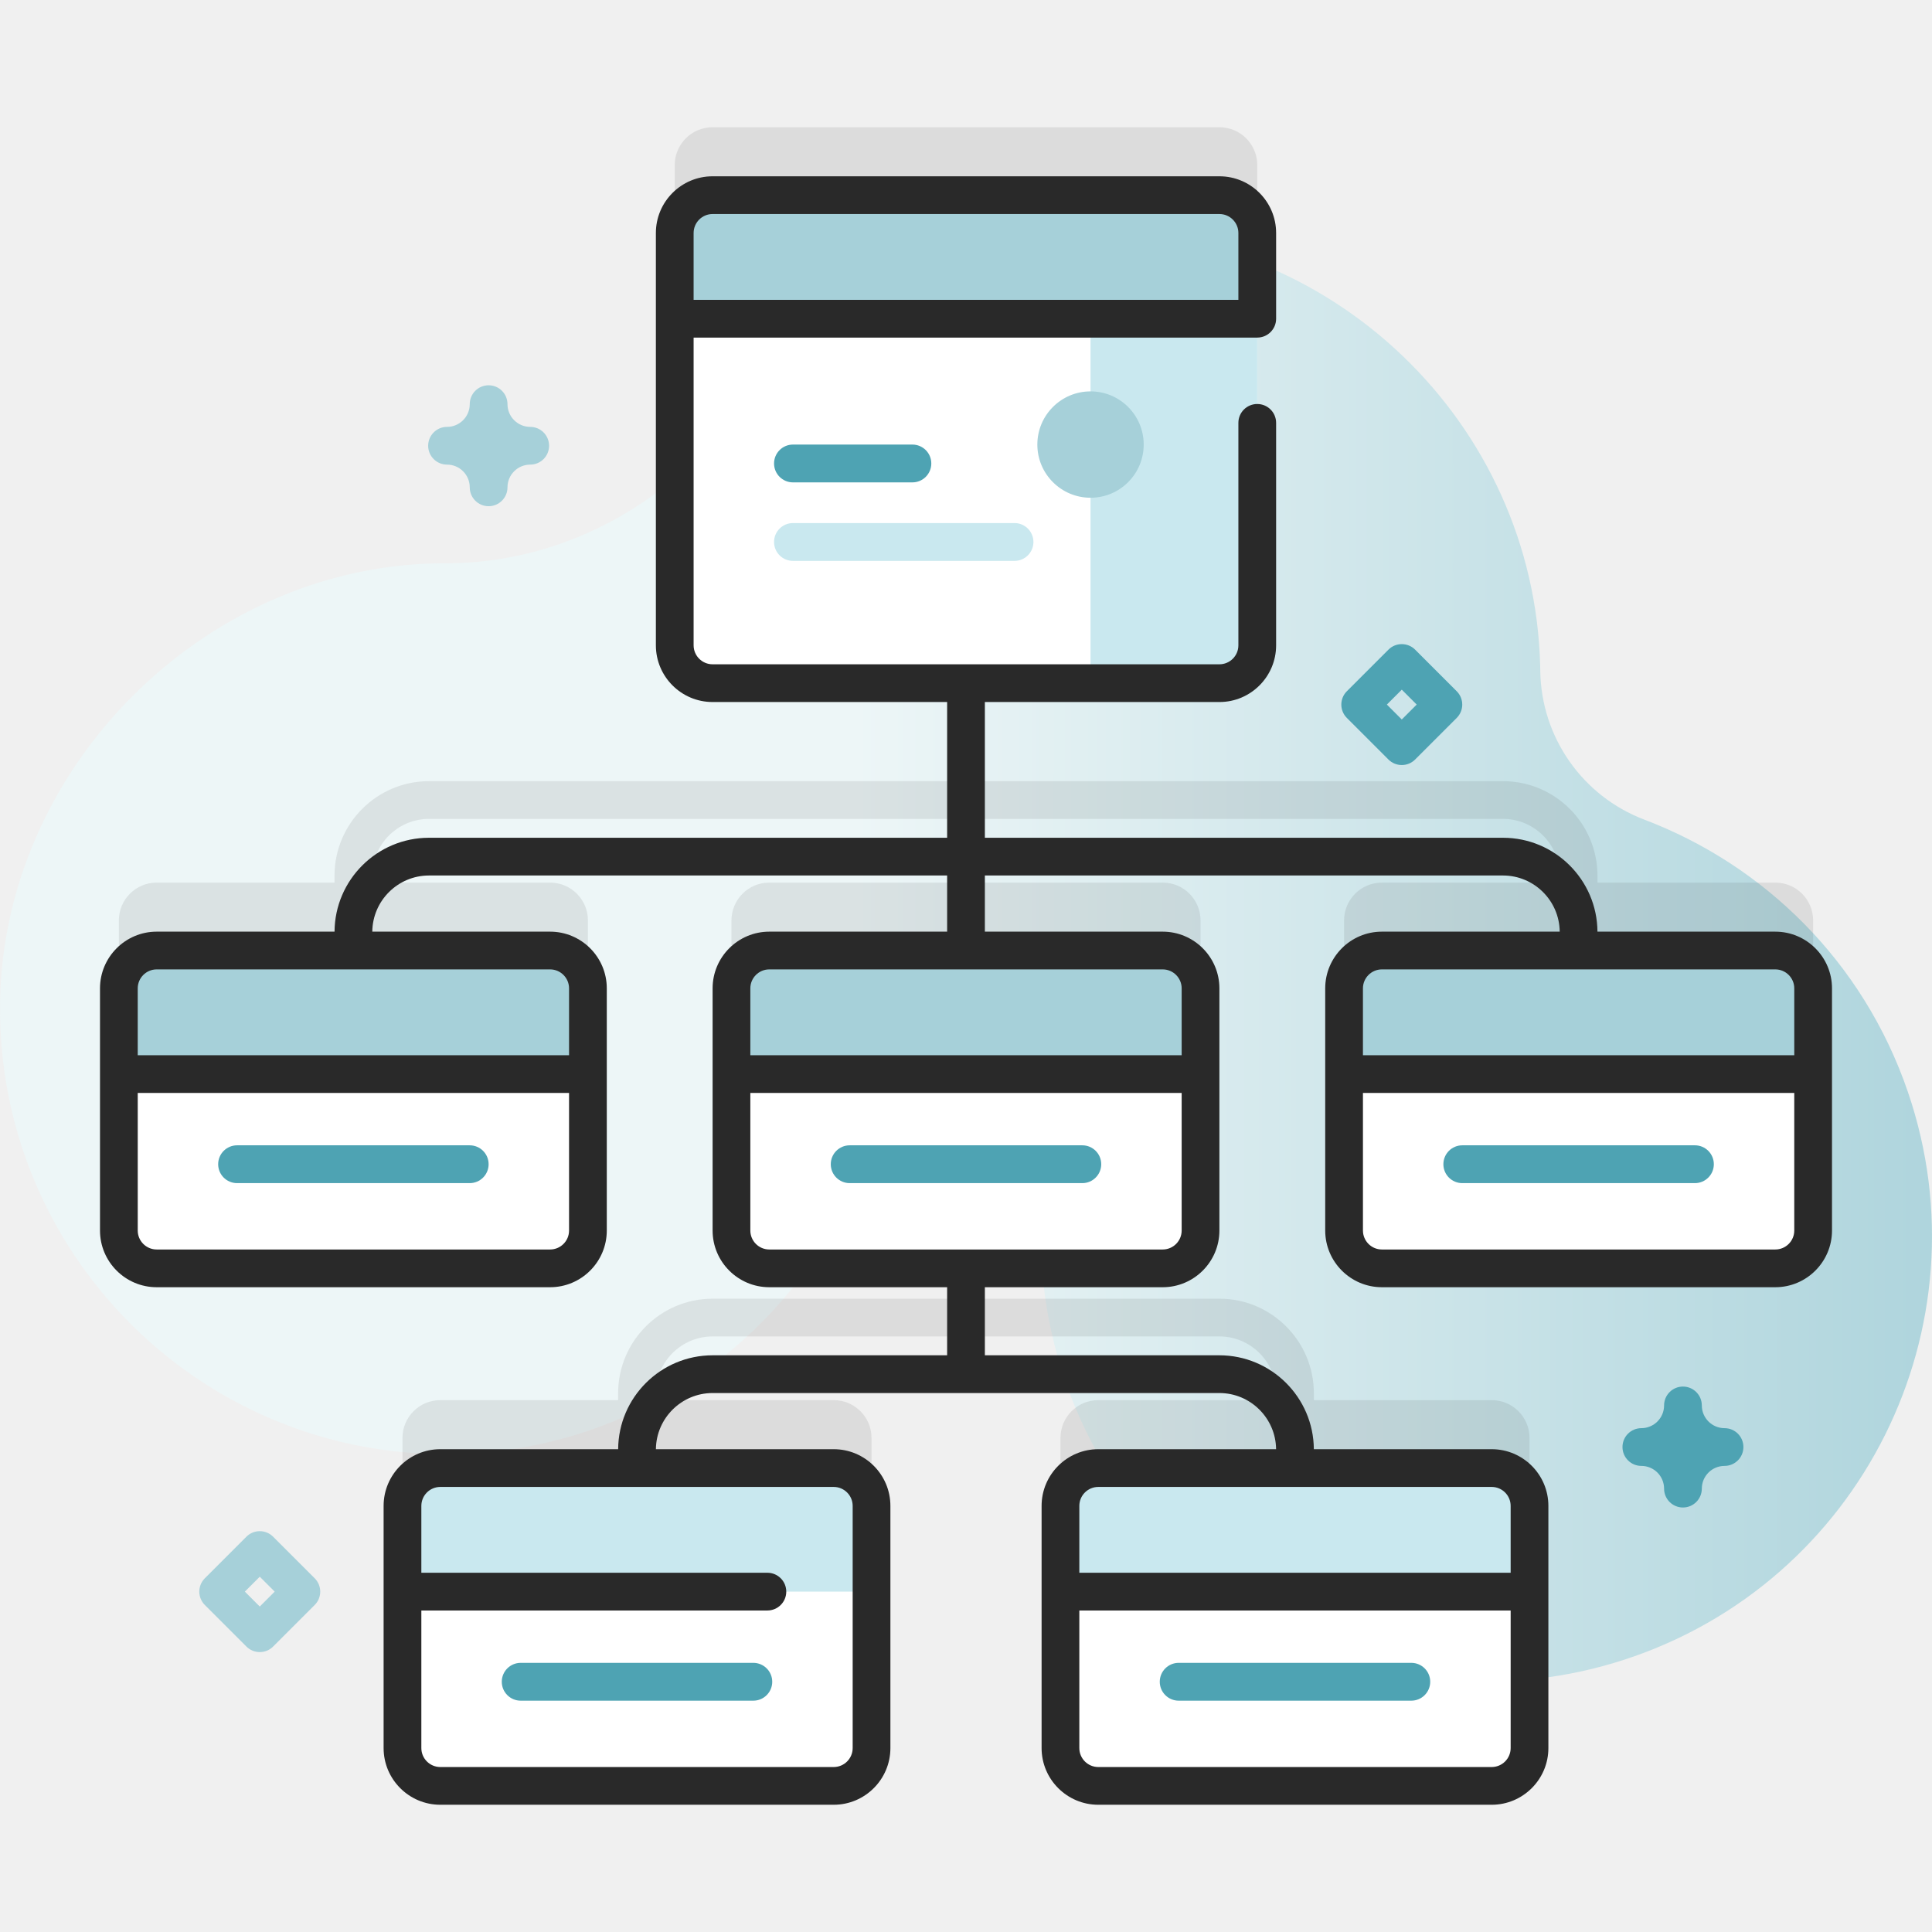
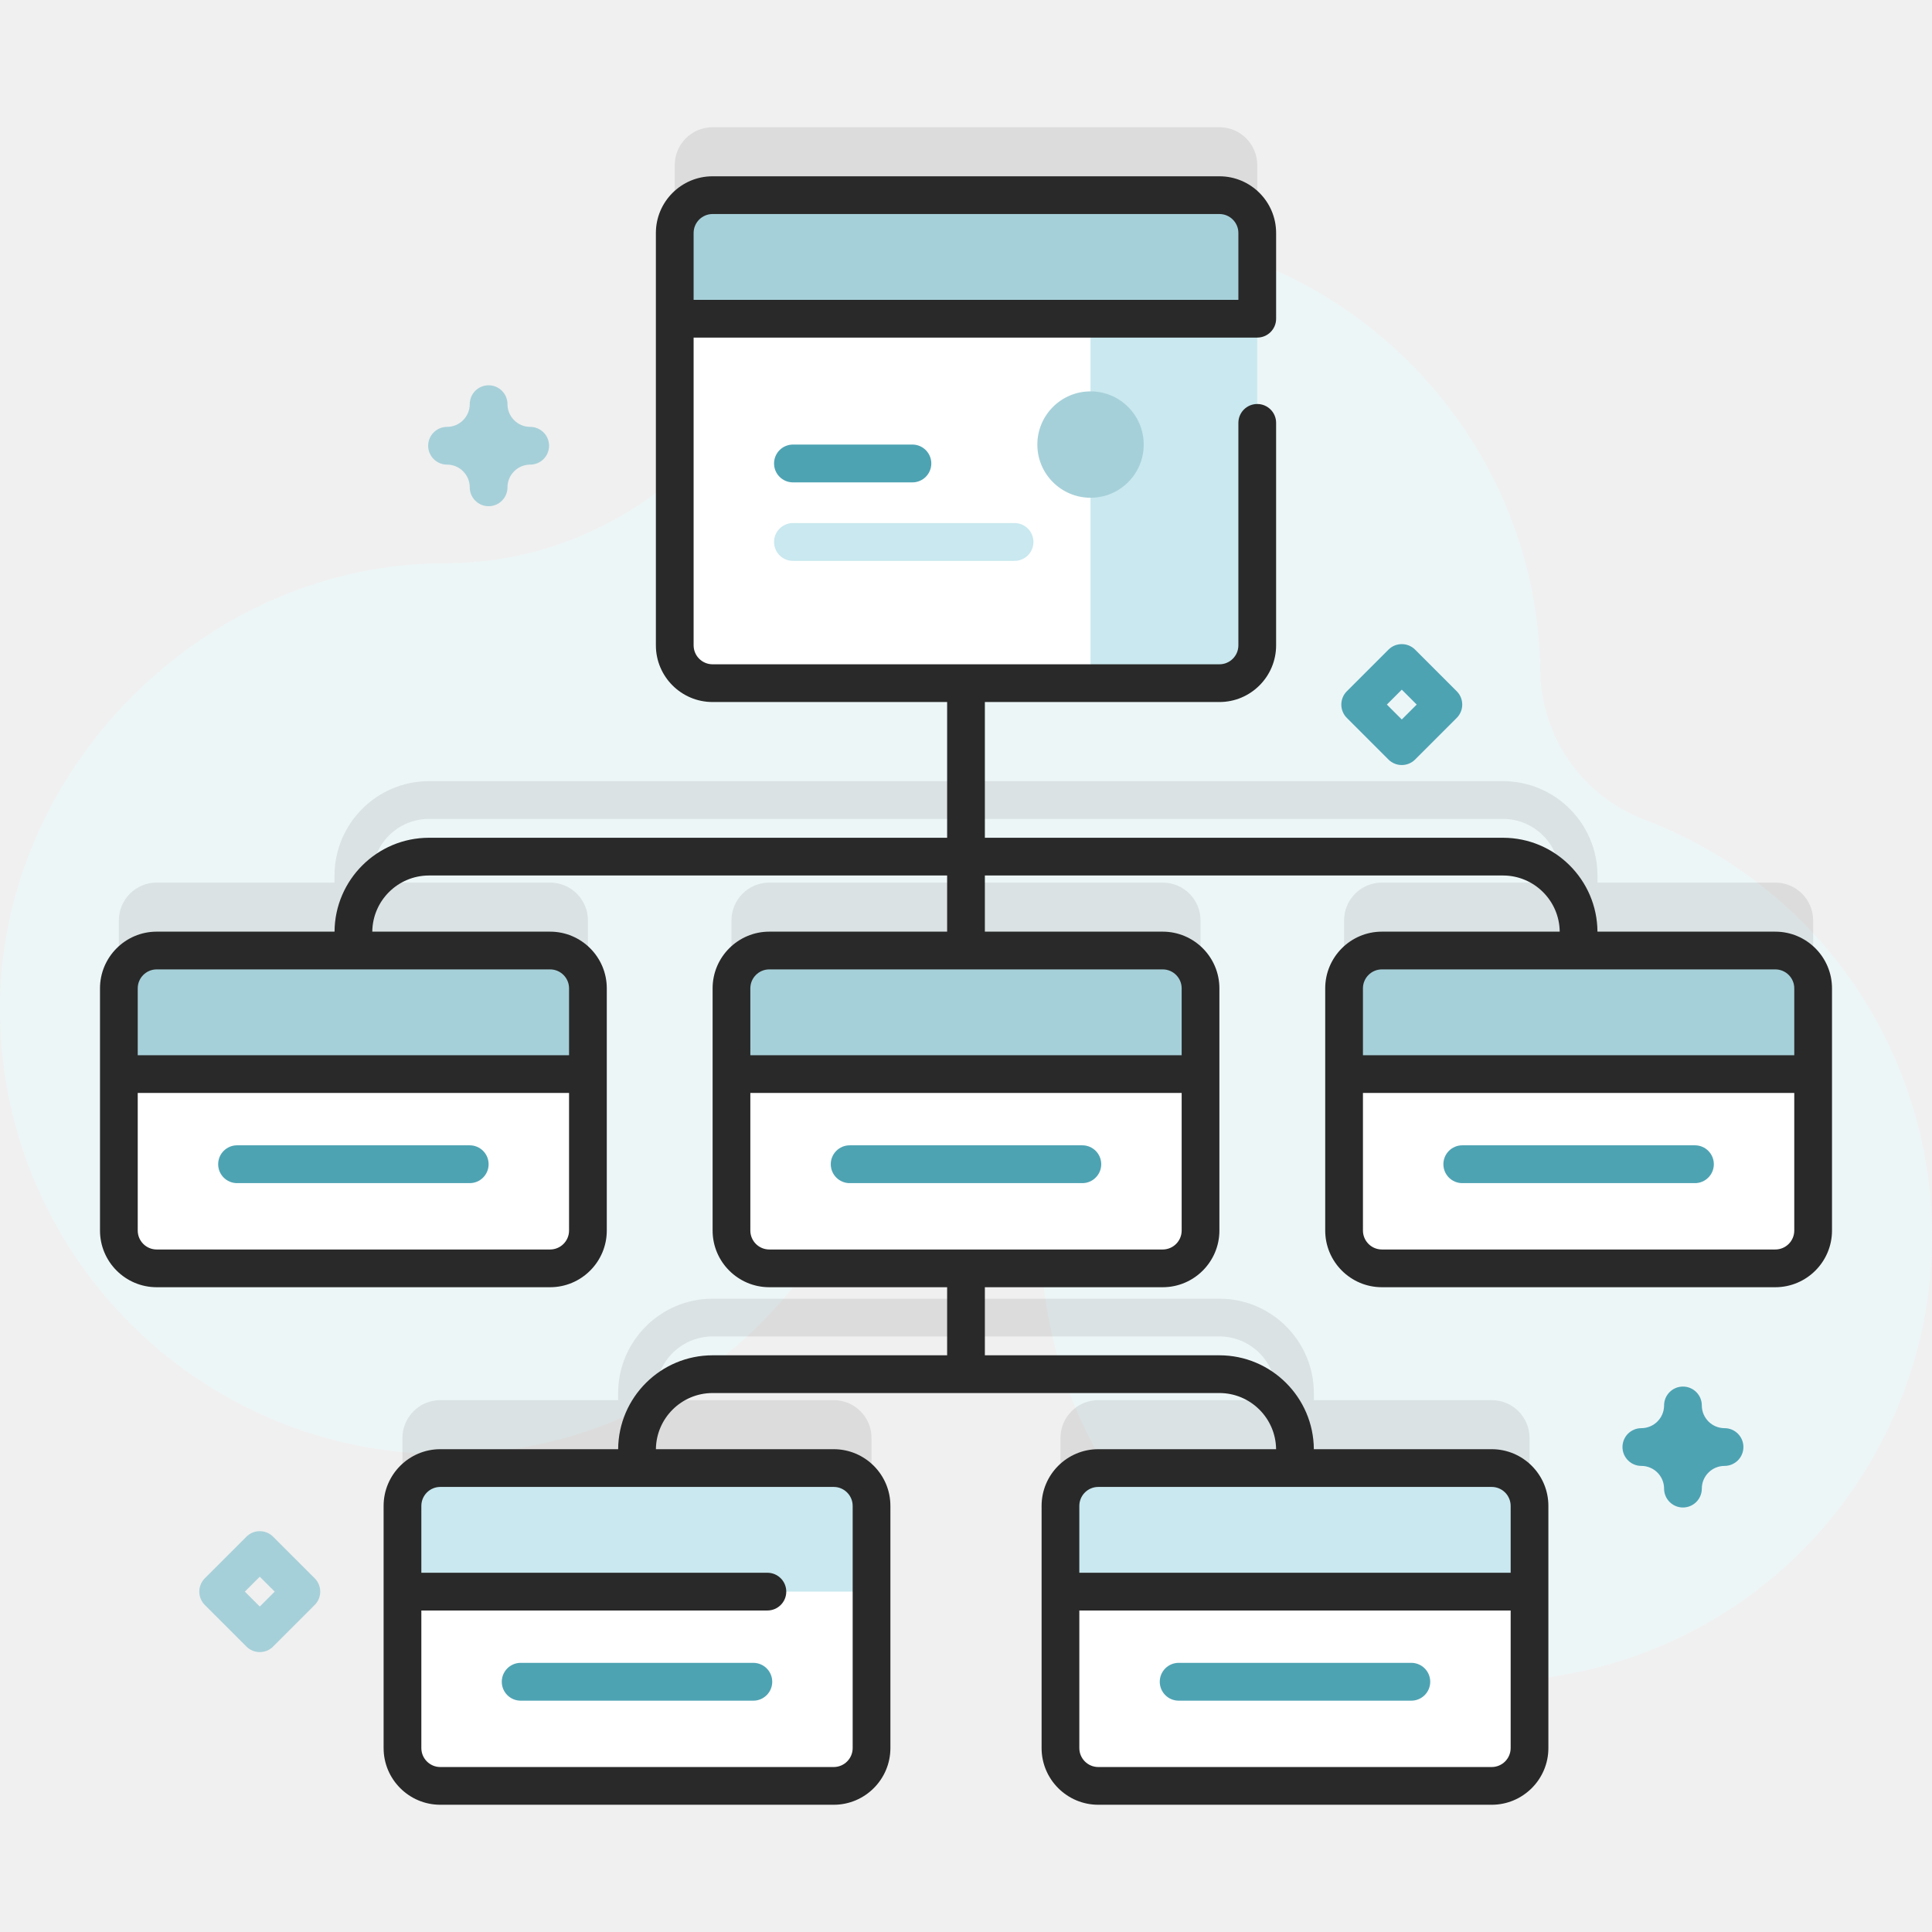
<svg xmlns="http://www.w3.org/2000/svg" id="Capa_1" enable-background="new 0 0 512 512" height="512" viewBox="0 0 512 512" width="512">
  <linearGradient id="SVGID_1_" gradientUnits="userSpaceOnUse" x1="225.816" x2="864.887" y1="253.5" y2="253.5">
    <stop offset=".001" stop-color="#edf6f7" />
-     <stop offset=".511" stop-color="#a6d0d9" />
+     <stop offset=".511" stop-color="#edf6f7" />
    <stop offset="1" stop-color="#4ea3b3" />
  </linearGradient>
  <path d="m505.626 289.417c-11.826-34.61-38.138-60.16-69.852-72.202-16.43-6.239-27.346-21.856-27.587-39.429-.005-.384-.012-.769-.021-1.154-1.507-64.582-55.488-116.33-120.077-115.221-38.094.654-71.788 19.355-92.905 47.92-18.185 24.599-46.49 39.965-77.08 39.949-.898 0-1.797.009-2.7.029-61.917 1.355-114.567 54.478-115.393 116.404-.879 65.932 52.303 119.654 118.032 119.654 50.947 0 94.349-32.277 110.886-77.497 4.327-11.832 17.152-18.174 29.283-14.772.151.042.303.085.455.126 11.099 3.064 18.458 13.64 17.55 25.119-1.217 15.383.581 31.255 5.798 46.796 20.521 61.135 87.188 94.685 148.493 74.68 62.711-20.464 96.379-88.183 75.118-150.402z" fill="url(#SVGID_1_)" />
  <g fill="#292929">
    <path d="m323.161 163.044h-134.322c-5.536 0-10.024-4.488-10.024-10.024v-109.277c0-5.536 4.488-10.024 10.024-10.024h134.322c5.536 0 10.024 4.488 10.024 10.024v109.277c0 5.537-4.488 10.024-10.024 10.024z" opacity=".1" />
    <path d="m308.129 318.128h-104.258c-5.536 0-10.024-4.488-10.024-10.024v-64.181c0-5.536 4.488-10.024 10.024-10.024h104.258c5.536 0 10.024 4.488 10.024 10.024v64.181c0 5.536-4.488 10.024-10.024 10.024z" opacity=".1" />
    <path d="m470.476 233.899h-47.129v-1.84c0-13.809-11.234-25.043-25.043-25.043h-284.608c-13.809 0-25.043 11.234-25.043 25.043v1.84h-47.129c-5.536 0-10.024 4.488-10.024 10.024v64.181c0 5.536 4.488 10.024 10.024 10.024h104.258c5.536 0 10.024-4.488 10.024-10.024v-64.181c0-5.536-4.488-10.024-10.024-10.024h-47.129v-1.84c0-8.295 6.748-15.043 15.043-15.043h284.608c8.295 0 15.043 6.748 15.043 15.043v1.84h-47.129c-5.536 0-10.024 4.488-10.024 10.024v64.181c0 5.536 4.488 10.024 10.024 10.024h104.258c5.536 0 10.024-4.488 10.024-10.024v-64.181c0-5.536-4.488-10.024-10.024-10.024z" opacity=".1" />
  </g>
  <path d="m323.161 181.044h-134.322c-5.536 0-10.024-4.488-10.024-10.024v-109.277c0-5.536 4.488-10.024 10.024-10.024h134.322c5.536 0 10.024 4.488 10.024 10.024v109.277c0 5.537-4.488 10.024-10.024 10.024z" fill="#ffffff" />
  <path d="m323.161 51.719h-34.161v129.326h34.161c5.536 0 10.024-4.488 10.024-10.024v-109.278c0-5.536-4.488-10.024-10.024-10.024z" fill="#c9e8ef" />
  <path d="m333.185 84.464v-22.721c0-5.536-4.488-10.024-10.024-10.024h-134.322c-5.536 0-10.024 4.488-10.024 10.024v22.721z" fill="#a6d0d9" />
  <path d="m268.858 148.64h-58.716c-2.768 0-5.011-2.244-5.011-5.011s2.243-5.011 5.011-5.011h58.716c2.768 0 5.011 2.244 5.011 5.011-.001 2.768-2.244 5.011-5.011 5.011z" fill="#c9e8ef" />
  <path d="m241.794 127.836h-31.651c-2.768 0-5.011-2.244-5.011-5.011s2.243-5.011 5.011-5.011h31.651c2.768 0 5.011 2.244 5.011 5.011s-2.244 5.011-5.011 5.011z" fill="#4ea3b3" />
  <path d="m145.782 336.128h-104.258c-5.536 0-10.024-4.488-10.024-10.024v-64.181c0-5.536 4.488-10.024 10.024-10.024h104.258c5.536 0 10.024 4.488 10.024 10.024v64.181c0 5.536-4.488 10.024-10.024 10.024z" fill="#ffffff" />
  <path d="m145.782 336.128h-104.258c-5.536 0-10.024-4.488-10.024-10.024v-64.181c0-5.536 4.488-10.024 10.024-10.024h104.258c5.536 0 10.024 4.488 10.024 10.024v64.181c0 5.536-4.488 10.024-10.024 10.024z" fill="#ffffff" />
  <path d="m155.806 284.644v-22.721c0-5.536-4.488-10.024-10.024-10.024h-104.258c-5.536 0-10.024 4.488-10.024 10.024v22.721z" fill="#a6d0d9" />
  <path d="m124.479 313.542h-61.652c-2.768 0-5.011-2.244-5.011-5.011s2.243-5.011 5.011-5.011h61.651c2.768 0 5.011 2.244 5.011 5.011s-2.243 5.011-5.01 5.011z" fill="#4ea3b3" />
  <path d="m308.129 336.128h-104.258c-5.536 0-10.024-4.488-10.024-10.024v-64.181c0-5.536 4.488-10.024 10.024-10.024h104.258c5.536 0 10.024 4.488 10.024 10.024v64.181c0 5.536-4.488 10.024-10.024 10.024z" fill="#ffffff" />
  <path d="m318.153 284.644v-22.721c0-5.536-4.488-10.024-10.024-10.024h-104.258c-5.536 0-10.024 4.488-10.024 10.024v22.721z" fill="#a6d0d9" />
  <path d="m286.826 313.542h-61.651c-2.768 0-5.011-2.244-5.011-5.011s2.243-5.011 5.011-5.011h61.651c2.768 0 5.011 2.244 5.011 5.011s-2.244 5.011-5.011 5.011z" fill="#4ea3b3" />
  <path d="m470.476 336.128h-104.258c-5.536 0-10.024-4.488-10.024-10.024v-64.181c0-5.536 4.488-10.024 10.024-10.024h104.258c5.536 0 10.024 4.488 10.024 10.024v64.181c0 5.536-4.488 10.024-10.024 10.024z" fill="#ffffff" />
  <path d="m480.5 284.644v-22.721c0-5.536-4.488-10.024-10.024-10.024h-104.258c-5.536 0-10.024 4.488-10.024 10.024v22.721z" fill="#a6d0d9" />
  <path d="m449.173 313.542h-61.651c-2.768 0-5.011-2.244-5.011-5.011s2.243-5.011 5.011-5.011h61.651c2.768 0 5.011 2.244 5.011 5.011s-2.244 5.011-5.011 5.011z" fill="#4ea3b3" />
  <path d="m395.315 371.052h-47.129v-1.841c0-13.809-11.234-25.043-25.043-25.043h-134.287c-13.809 0-25.043 11.234-25.043 25.043v1.841h-47.129c-5.536 0-10.024 4.488-10.024 10.024v64.181c0 5.536 4.488 10.024 10.024 10.024h104.258c5.536 0 10.024-4.488 10.024-10.024v-64.181c0-5.536-4.488-10.024-10.024-10.024h-47.129v-1.841c0-8.295 6.748-15.043 15.043-15.043h134.287c8.295 0 15.043 6.748 15.043 15.043v1.841h-47.129c-5.536 0-10.024 4.488-10.024 10.024v64.181c0 5.536 4.488 10.024 10.024 10.024h104.258c5.536 0 10.024-4.488 10.024-10.024v-64.181c0-5.536-4.488-10.024-10.024-10.024z" fill="#292929" opacity=".1" />
  <path d="m220.942 473.281h-104.257c-5.536 0-10.024-4.488-10.024-10.024v-64.181c0-5.536 4.488-10.024 10.024-10.024h104.258c5.536 0 10.024 4.488 10.024 10.024v64.181c0 5.536-4.488 10.024-10.025 10.024z" fill="#ffffff" />
  <path d="m230.967 421.797v-22.721c0-5.536-4.488-10.024-10.024-10.024h-104.258c-5.536 0-10.024 4.488-10.024 10.024v22.721z" fill="#c9e8ef" />
  <path d="m199.639 450.695h-61.651c-2.768 0-5.011-2.244-5.011-5.011s2.243-5.011 5.011-5.011h61.651c2.768 0 5.011 2.244 5.011 5.011s-2.243 5.011-5.011 5.011z" fill="#4ea3b3" />
  <path d="m395.315 473.281h-104.258c-5.536 0-10.024-4.488-10.024-10.024v-64.181c0-5.536 4.488-10.024 10.024-10.024h104.258c5.536 0 10.024 4.488 10.024 10.024v64.181c0 5.536-4.488 10.024-10.024 10.024z" fill="#ffffff" />
  <path d="m405.339 421.797v-22.721c0-5.536-4.488-10.024-10.024-10.024h-104.257c-5.536 0-10.024 4.488-10.024 10.024v22.721z" fill="#c9e8ef" />
  <path d="m374.012 450.695h-61.651c-2.768 0-5.011-2.244-5.011-5.011s2.243-5.011 5.011-5.011h61.651c2.768 0 5.011 2.244 5.011 5.011s-2.243 5.011-5.011 5.011z" fill="#4ea3b3" />
  <path d="m470.476 246.899h-47.133c-.087-13.735-11.284-24.883-25.039-24.883h-137.304v-35.971h62.161c8.284 0 15.023-6.74 15.023-15.024v-58.957c0-2.761-2.238-5-5-5s-5 2.239-5 5v58.957c0 2.77-2.254 5.024-5.023 5.024h-134.322c-2.77 0-5.024-2.254-5.024-5.024v-81.557h149.37c2.762 0 5-2.239 5-5v-22.721c0-8.284-6.739-15.024-15.023-15.024h-134.323c-8.284 0-15.024 6.74-15.024 15.024v109.277c0 8.284 6.74 15.024 15.024 15.024h62.161v35.971h-137.304c-13.755 0-24.952 11.148-25.039 24.883h-47.133c-8.284 0-15.024 6.74-15.024 15.024v64.181c0 8.284 6.74 15.024 15.024 15.024h104.258c8.284 0 15.024-6.74 15.024-15.024v-64.181c0-8.284-6.74-15.024-15.024-15.024h-47.121c.087-8.221 6.794-14.883 15.035-14.883h137.304v14.883h-47.129c-8.284 0-15.024 6.74-15.024 15.024v64.181c0 8.284 6.74 15.024 15.024 15.024h47.129v18.041h-62.144c-13.755 0-24.952 11.148-25.039 24.883h-47.133c-8.284 0-15.024 6.74-15.024 15.024v64.181c0 8.284 6.74 15.024 15.024 15.024h104.258c8.284 0 15.024-6.74 15.024-15.024v-64.181c0-8.285-6.74-15.024-15.024-15.024h-47.121c.087-8.221 6.794-14.883 15.035-14.883h134.287c8.241 0 14.948 6.662 15.035 14.883h-47.121c-8.284 0-15.024 6.74-15.024 15.024v64.181c0 8.284 6.74 15.024 15.024 15.024h104.258c8.284 0 15.023-6.74 15.023-15.024v-64.181c0-8.285-6.739-15.024-15.023-15.024h-47.133c-.087-13.735-11.284-24.883-25.039-24.883h-62.143v-18.041h47.129c8.284 0 15.024-6.74 15.024-15.024v-64.181c0-8.284-6.74-15.024-15.024-15.024h-47.129v-14.883h137.304c8.241 0 14.948 6.662 15.035 14.883h-47.121c-8.284 0-15.023 6.74-15.023 15.024v64.181c0 8.284 6.739 15.024 15.023 15.024h104.258c8.284 0 15.024-6.74 15.024-15.024v-64.181c0-8.283-6.74-15.023-15.024-15.023zm-286.661-185.156c0-2.77 2.254-5.024 5.024-5.024h134.322c2.77 0 5.023 2.254 5.023 5.024v17.721h-144.37v-17.721zm-38.033 269.385h-104.258c-2.77 0-5.024-2.254-5.024-5.024v-36.46h114.306v36.46c0 2.77-2.254 5.024-5.024 5.024zm5.024-69.205v17.721h-114.306v-17.721c0-2.77 2.254-5.024 5.024-5.024h104.258c2.77 0 5.024 2.254 5.024 5.024zm75.16 137.153v64.181c0 2.77-2.254 5.024-5.024 5.024h-104.257c-2.77 0-5.024-2.254-5.024-5.024v-36.46h91.707c2.761 0 5-2.239 5-5s-2.239-5-5-5h-91.707v-17.721c0-2.771 2.254-5.024 5.024-5.024h104.258c2.769 0 5.023 2.254 5.023 5.024zm169.349 69.205h-104.257c-2.771 0-5.024-2.254-5.024-5.024v-36.46h114.306v36.46c-.001 2.77-2.255 5.024-5.025 5.024zm5.024-69.205v17.721h-114.306v-17.721c0-2.771 2.254-5.024 5.024-5.024h104.258c2.77 0 5.024 2.254 5.024 5.024zm-92.21-67.948h-104.258c-2.77 0-5.024-2.254-5.024-5.024v-36.46h114.306v36.46c0 2.77-2.254 5.024-5.024 5.024zm5.024-69.205v17.721h-114.306v-17.721c0-2.77 2.254-5.024 5.024-5.024h104.258c2.77 0 5.024 2.254 5.024 5.024zm53.065-5.024h104.258c2.771 0 5.024 2.254 5.024 5.024v17.721h-114.306v-17.721c0-2.77 2.254-5.024 5.024-5.024zm104.258 74.229h-104.258c-2.77 0-5.023-2.254-5.023-5.024v-36.46h114.305v36.46c0 2.77-2.254 5.024-5.024 5.024z" fill="#292929" />
  <path d="m129.489 134.151c-2.761 0-5-2.239-5-5 0-3.321-2.702-6.023-6.023-6.023-2.761 0-5-2.239-5-5s2.239-5 5-5c3.321 0 6.023-2.702 6.023-6.024 0-2.761 2.239-5 5-5s5 2.239 5 5c0 3.322 2.702 6.024 6.023 6.024 2.761 0 5 2.239 5 5s-2.239 5-5 5c-3.321 0-6.023 2.702-6.023 6.023 0 2.761-2.239 5-5 5z" fill="#a6d0d9" />
  <path d="m445.999 399.502c-2.762 0-5-2.239-5-5 0-3.321-2.702-6.023-6.024-6.023-2.762 0-5-2.239-5-5s2.238-5 5-5c3.322 0 6.024-2.702 6.024-6.024 0-2.761 2.238-5 5-5s5 2.239 5 5c0 3.322 2.702 6.024 6.023 6.024 2.762 0 5 2.239 5 5s-2.238 5-5 5c-3.321 0-6.023 2.702-6.023 6.023 0 2.761-2.238 5-5 5z" fill="#4ea3b3" />
  <path d="m371.487 202.744c-1.279 0-2.56-.488-3.535-1.464l-11.023-11.023c-1.953-1.953-1.953-5.119 0-7.071l11.023-11.023c1.951-1.952 5.119-1.952 7.07 0l11.023 11.023c1.953 1.953 1.953 5.119 0 7.071l-11.023 11.023c-.975.975-2.255 1.464-3.535 1.464zm-3.952-16.024 3.952 3.952 3.952-3.952-3.952-3.952z" fill="#4ea3b3" />
  <path d="m68.84 437.821c-1.28 0-2.559-.488-3.536-1.464l-11.024-11.023c-.938-.938-1.464-2.209-1.464-3.536s.527-2.598 1.464-3.536l11.024-11.024c.938-.938 2.209-1.464 3.536-1.464 1.326 0 2.598.527 3.536 1.464l11.023 11.024c1.953 1.953 1.953 5.119 0 7.071l-11.023 11.023c-.977.976-2.256 1.465-3.536 1.465zm-3.952-16.024 3.953 3.953 3.953-3.953-3.953-3.953z" fill="#a6d0d9" />
  <circle cx="289" cy="117.814" fill="#a6d0d9" r="14.093" />
</svg>
